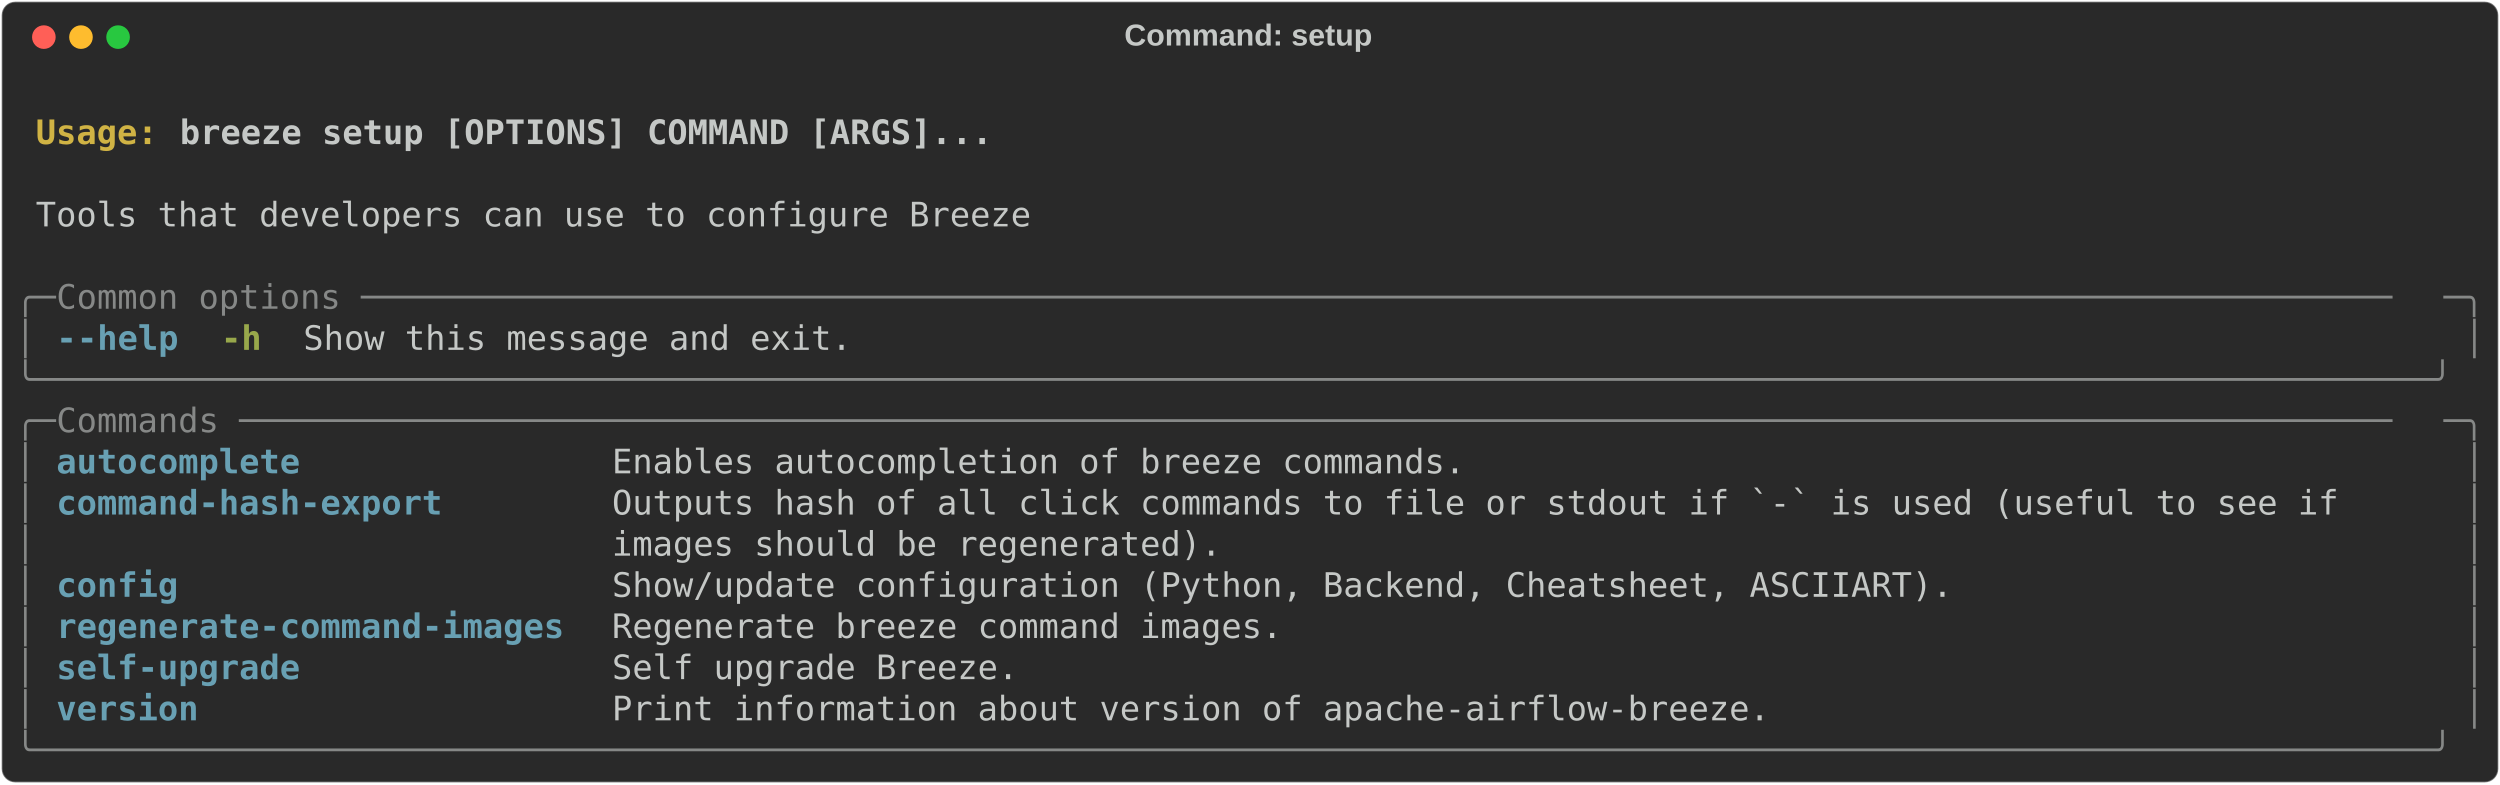
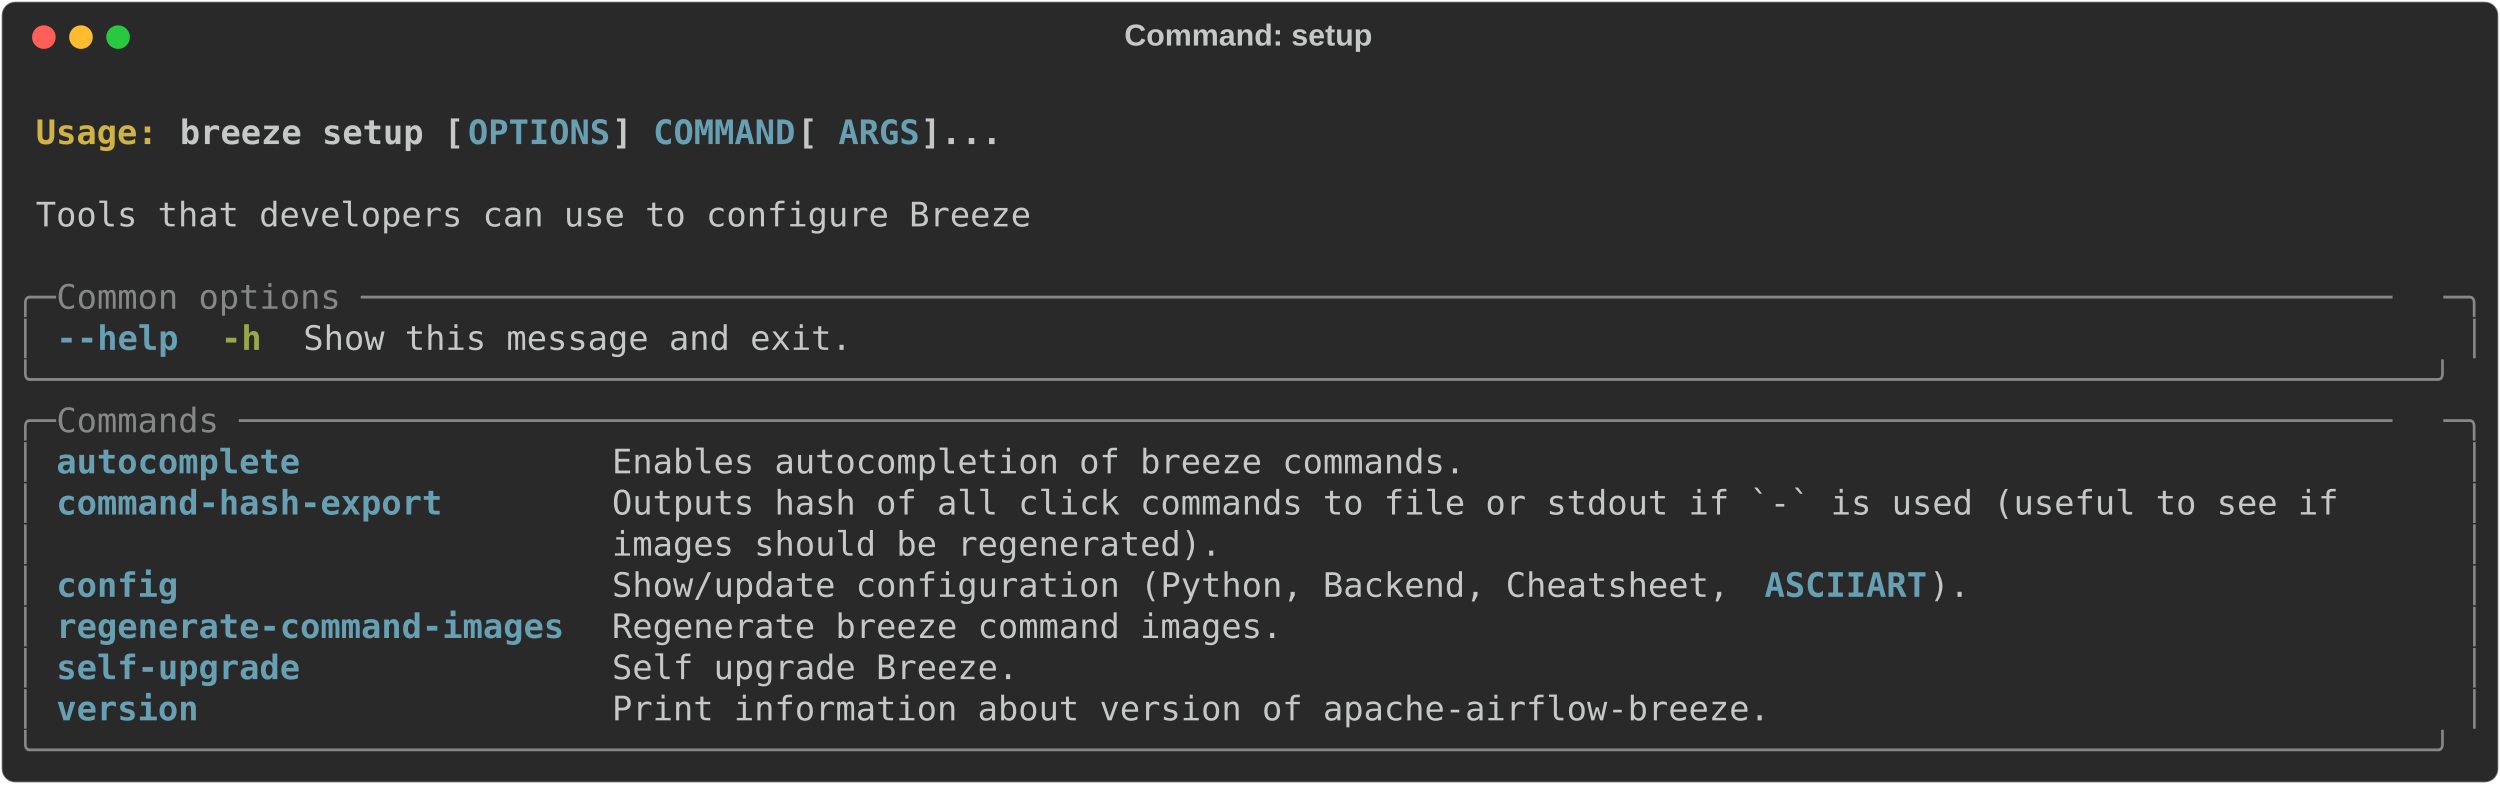
<svg xmlns="http://www.w3.org/2000/svg" class="rich-terminal" viewBox="0 0 1482 464.8">
  <style>

    @font-face {
        font-family: "Fira Code";
        src: local("FiraCode-Regular"),
                url("https://cdnjs.cloudflare.com/ajax/libs/firacode/6.2.0/woff2/FiraCode-Regular.woff2") format("woff2"),
                url("https://cdnjs.cloudflare.com/ajax/libs/firacode/6.2.0/woff/FiraCode-Regular.woff") format("woff");
        font-style: normal;
        font-weight: 400;
    }
    @font-face {
        font-family: "Fira Code";
        src: local("FiraCode-Bold"),
                url("https://cdnjs.cloudflare.com/ajax/libs/firacode/6.2.0/woff2/FiraCode-Bold.woff2") format("woff2"),
                url("https://cdnjs.cloudflare.com/ajax/libs/firacode/6.2.0/woff/FiraCode-Bold.woff") format("woff");
        font-style: bold;
        font-weight: 700;
    }

    .terminal-1927868203-matrix {
        font-family: Fira Code, monospace;
        font-size: 20px;
        line-height: 24.4px;
        font-variant-east-asian: full-width;
    }

    .terminal-1927868203-title {
        font-size: 18px;
        font-weight: bold;
        font-family: arial;
    }

    .terminal-1927868203-r1 { fill: #c5c8c6;font-weight: bold }
.terminal-1927868203-r2 { fill: #c5c8c6 }
.terminal-1927868203-r3 { fill: #d0b344;font-weight: bold }
- .terminal-1927868203-r4 { fill: #868887 }
- .terminal-1927868203-r5 { fill: #68a0b3;font-weight: bold }
+ .terminal-1927868203-r4 { fill: #68a0b3;font-weight: bold }
+ .terminal-1927868203-r5 { fill: #868887 }
.terminal-1927868203-r6 { fill: #98a84b;font-weight: bold }
    </style>
  <defs>
    <clipPath id="terminal-1927868203-clip-terminal">
      <rect x="0" y="0" width="1463.0" height="413.8" />
    </clipPath>
    <clipPath id="terminal-1927868203-line-0">
      <rect x="0" y="1.5" width="1464" height="24.65" />
    </clipPath>
    <clipPath id="terminal-1927868203-line-1">
      <rect x="0" y="25.9" width="1464" height="24.65" />
    </clipPath>
    <clipPath id="terminal-1927868203-line-2">
      <rect x="0" y="50.3" width="1464" height="24.65" />
    </clipPath>
    <clipPath id="terminal-1927868203-line-3">
      <rect x="0" y="74.7" width="1464" height="24.65" />
    </clipPath>
    <clipPath id="terminal-1927868203-line-4">
      <rect x="0" y="99.1" width="1464" height="24.65" />
    </clipPath>
    <clipPath id="terminal-1927868203-line-5">
      <rect x="0" y="123.5" width="1464" height="24.65" />
    </clipPath>
    <clipPath id="terminal-1927868203-line-6">
      <rect x="0" y="147.9" width="1464" height="24.65" />
    </clipPath>
    <clipPath id="terminal-1927868203-line-7">
      <rect x="0" y="172.3" width="1464" height="24.65" />
    </clipPath>
    <clipPath id="terminal-1927868203-line-8">
      <rect x="0" y="196.7" width="1464" height="24.65" />
    </clipPath>
    <clipPath id="terminal-1927868203-line-9">
      <rect x="0" y="221.1" width="1464" height="24.65" />
    </clipPath>
    <clipPath id="terminal-1927868203-line-10">
      <rect x="0" y="245.5" width="1464" height="24.65" />
    </clipPath>
    <clipPath id="terminal-1927868203-line-11">
      <rect x="0" y="269.9" width="1464" height="24.65" />
    </clipPath>
    <clipPath id="terminal-1927868203-line-12">
      <rect x="0" y="294.3" width="1464" height="24.65" />
    </clipPath>
    <clipPath id="terminal-1927868203-line-13">
      <rect x="0" y="318.7" width="1464" height="24.65" />
    </clipPath>
    <clipPath id="terminal-1927868203-line-14">
      <rect x="0" y="343.1" width="1464" height="24.65" />
    </clipPath>
    <clipPath id="terminal-1927868203-line-15">
      <rect x="0" y="367.5" width="1464" height="24.65" />
    </clipPath>
  </defs>
  <rect fill="#292929" stroke="rgba(255,255,255,0.35)" stroke-width="1" x="1" y="1" width="1480" height="462.8" rx="8" />
  <text class="terminal-1927868203-title" fill="#c5c8c6" text-anchor="middle" x="740" y="27">Command: setup</text>
  <g transform="translate(26,22)">
    <circle cx="0" cy="0" r="7" fill="#ff5f57" />
    <circle cx="22" cy="0" r="7" fill="#febc2e" />
    <circle cx="44" cy="0" r="7" fill="#28c840" />
  </g>
  <g transform="translate(9, 41)" clip-path="url(#terminal-1927868203-clip-terminal)">
    <g class="terminal-1927868203-matrix">
      <text class="terminal-1927868203-r2" x="1464" y="20" textLength="12.2" clip-path="url(#terminal-1927868203-line-0)">
</text>
      <text class="terminal-1927868203-r3" x="12.2" y="44.4" textLength="85.4" clip-path="url(#terminal-1927868203-line-1)">Usage: </text>
-       <text class="terminal-1927868203-r1" x="97.6" y="44.4" textLength="488" clip-path="url(#terminal-1927868203-line-1)">breeze setup [OPTIONS] COMMAND [ARGS]...</text>
+       <text class="terminal-1927868203-r1" x="97.6" y="44.4" textLength="170.8" clip-path="url(#terminal-1927868203-line-1)">breeze setup [</text>
+       <text class="terminal-1927868203-r4" x="268.4" y="44.4" textLength="85.4" clip-path="url(#terminal-1927868203-line-1)">OPTIONS</text>
+       <text class="terminal-1927868203-r1" x="353.8" y="44.4" textLength="24.4" clip-path="url(#terminal-1927868203-line-1)">] </text>
+       <text class="terminal-1927868203-r4" x="378.2" y="44.4" textLength="85.4" clip-path="url(#terminal-1927868203-line-1)">COMMAND</text>
+       <text class="terminal-1927868203-r1" x="463.6" y="44.4" textLength="24.4" clip-path="url(#terminal-1927868203-line-1)"> [</text>
+       <text class="terminal-1927868203-r4" x="488" y="44.4" textLength="48.8" clip-path="url(#terminal-1927868203-line-1)">ARGS</text>
+       <text class="terminal-1927868203-r1" x="536.8" y="44.4" textLength="48.8" clip-path="url(#terminal-1927868203-line-1)">]...</text>
      <text class="terminal-1927868203-r2" x="1464" y="44.4" textLength="12.2" clip-path="url(#terminal-1927868203-line-1)">
</text>
      <text class="terminal-1927868203-r2" x="1464" y="68.8" textLength="12.2" clip-path="url(#terminal-1927868203-line-2)">
</text>
      <text class="terminal-1927868203-r2" x="12.2" y="93.2" textLength="597.8" clip-path="url(#terminal-1927868203-line-3)">Tools that developers can use to configure Breeze</text>
      <text class="terminal-1927868203-r2" x="1464" y="93.2" textLength="12.2" clip-path="url(#terminal-1927868203-line-3)">
</text>
      <text class="terminal-1927868203-r2" x="1464" y="117.6" textLength="12.2" clip-path="url(#terminal-1927868203-line-4)">
</text>
-       <text class="terminal-1927868203-r4" x="0" y="142" textLength="24.4" clip-path="url(#terminal-1927868203-line-5)">╭─</text>
-       <text class="terminal-1927868203-r4" x="24.4" y="142" textLength="1415.2" clip-path="url(#terminal-1927868203-line-5)"> Common options ────────────────────────────────────────────────────────────────────────────────────────────────────</text>
-       <text class="terminal-1927868203-r4" x="1439.6" y="142" textLength="24.4" clip-path="url(#terminal-1927868203-line-5)">─╮</text>
+       <text class="terminal-1927868203-r5" x="0" y="142" textLength="24.4" clip-path="url(#terminal-1927868203-line-5)">╭─</text>
+       <text class="terminal-1927868203-r5" x="24.4" y="142" textLength="1415.2" clip-path="url(#terminal-1927868203-line-5)"> Common options ────────────────────────────────────────────────────────────────────────────────────────────────────</text>
+       <text class="terminal-1927868203-r5" x="1439.6" y="142" textLength="24.4" clip-path="url(#terminal-1927868203-line-5)">─╮</text>
      <text class="terminal-1927868203-r2" x="1464" y="142" textLength="12.2" clip-path="url(#terminal-1927868203-line-5)">
</text>
-       <text class="terminal-1927868203-r4" x="0" y="166.4" textLength="12.2" clip-path="url(#terminal-1927868203-line-6)">│</text>
-       <text class="terminal-1927868203-r5" x="24.4" y="166.4" textLength="12.2" clip-path="url(#terminal-1927868203-line-6)">-</text>
-       <text class="terminal-1927868203-r5" x="36.6" y="166.4" textLength="61" clip-path="url(#terminal-1927868203-line-6)">-help</text>
+       <text class="terminal-1927868203-r5" x="0" y="166.4" textLength="12.2" clip-path="url(#terminal-1927868203-line-6)">│</text>
+       <text class="terminal-1927868203-r4" x="24.4" y="166.4" textLength="12.2" clip-path="url(#terminal-1927868203-line-6)">-</text>
+       <text class="terminal-1927868203-r4" x="36.6" y="166.4" textLength="61" clip-path="url(#terminal-1927868203-line-6)">-help</text>
      <text class="terminal-1927868203-r6" x="122" y="166.4" textLength="24.4" clip-path="url(#terminal-1927868203-line-6)">-h</text>
      <text class="terminal-1927868203-r2" x="170.8" y="166.4" textLength="329.4" clip-path="url(#terminal-1927868203-line-6)">Show this message and exit.</text>
-       <text class="terminal-1927868203-r4" x="1451.8" y="166.4" textLength="12.2" clip-path="url(#terminal-1927868203-line-6)">│</text>
+       <text class="terminal-1927868203-r5" x="1451.8" y="166.4" textLength="12.2" clip-path="url(#terminal-1927868203-line-6)">│</text>
      <text class="terminal-1927868203-r2" x="1464" y="166.4" textLength="12.2" clip-path="url(#terminal-1927868203-line-6)">
</text>
-       <text class="terminal-1927868203-r4" x="0" y="190.8" textLength="1464" clip-path="url(#terminal-1927868203-line-7)">╰──────────────────────────────────────────────────────────────────────────────────────────────────────────────────────╯</text>
+       <text class="terminal-1927868203-r5" x="0" y="190.8" textLength="1464" clip-path="url(#terminal-1927868203-line-7)">╰──────────────────────────────────────────────────────────────────────────────────────────────────────────────────────╯</text>
      <text class="terminal-1927868203-r2" x="1464" y="190.8" textLength="12.2" clip-path="url(#terminal-1927868203-line-7)">
</text>
-       <text class="terminal-1927868203-r4" x="0" y="215.2" textLength="24.4" clip-path="url(#terminal-1927868203-line-8)">╭─</text>
-       <text class="terminal-1927868203-r4" x="24.4" y="215.2" textLength="1415.2" clip-path="url(#terminal-1927868203-line-8)"> Commands ──────────────────────────────────────────────────────────────────────────────────────────────────────────</text>
-       <text class="terminal-1927868203-r4" x="1439.6" y="215.2" textLength="24.4" clip-path="url(#terminal-1927868203-line-8)">─╮</text>
+       <text class="terminal-1927868203-r5" x="0" y="215.2" textLength="24.4" clip-path="url(#terminal-1927868203-line-8)">╭─</text>
+       <text class="terminal-1927868203-r5" x="24.4" y="215.2" textLength="1415.2" clip-path="url(#terminal-1927868203-line-8)"> Commands ──────────────────────────────────────────────────────────────────────────────────────────────────────────</text>
+       <text class="terminal-1927868203-r5" x="1439.6" y="215.2" textLength="24.4" clip-path="url(#terminal-1927868203-line-8)">─╮</text>
      <text class="terminal-1927868203-r2" x="1464" y="215.2" textLength="12.2" clip-path="url(#terminal-1927868203-line-8)">
</text>
-       <text class="terminal-1927868203-r4" x="0" y="239.6" textLength="12.2" clip-path="url(#terminal-1927868203-line-9)">│</text>
-       <text class="terminal-1927868203-r5" x="24.4" y="239.6" textLength="305" clip-path="url(#terminal-1927868203-line-9)">autocomplete             </text>
+       <text class="terminal-1927868203-r5" x="0" y="239.6" textLength="12.2" clip-path="url(#terminal-1927868203-line-9)">│</text>
+       <text class="terminal-1927868203-r4" x="24.4" y="239.6" textLength="305" clip-path="url(#terminal-1927868203-line-9)">autocomplete             </text>
      <text class="terminal-1927868203-r2" x="353.8" y="239.6" textLength="1085.8" clip-path="url(#terminal-1927868203-line-9)">Enables autocompletion of breeze commands.                                               </text>
-       <text class="terminal-1927868203-r4" x="1451.8" y="239.6" textLength="12.2" clip-path="url(#terminal-1927868203-line-9)">│</text>
+       <text class="terminal-1927868203-r5" x="1451.8" y="239.6" textLength="12.2" clip-path="url(#terminal-1927868203-line-9)">│</text>
      <text class="terminal-1927868203-r2" x="1464" y="239.6" textLength="12.2" clip-path="url(#terminal-1927868203-line-9)">
</text>
-       <text class="terminal-1927868203-r4" x="0" y="264" textLength="12.2" clip-path="url(#terminal-1927868203-line-10)">│</text>
-       <text class="terminal-1927868203-r5" x="24.4" y="264" textLength="305" clip-path="url(#terminal-1927868203-line-10)">command-hash-export      </text>
+       <text class="terminal-1927868203-r5" x="0" y="264" textLength="12.2" clip-path="url(#terminal-1927868203-line-10)">│</text>
+       <text class="terminal-1927868203-r4" x="24.4" y="264" textLength="305" clip-path="url(#terminal-1927868203-line-10)">command-hash-export      </text>
      <text class="terminal-1927868203-r2" x="353.8" y="264" textLength="1085.8" clip-path="url(#terminal-1927868203-line-10)">Outputs hash of all click commands to file or stdout if `-` is used (useful to see if    </text>
-       <text class="terminal-1927868203-r4" x="1451.8" y="264" textLength="12.2" clip-path="url(#terminal-1927868203-line-10)">│</text>
+       <text class="terminal-1927868203-r5" x="1451.8" y="264" textLength="12.2" clip-path="url(#terminal-1927868203-line-10)">│</text>
      <text class="terminal-1927868203-r2" x="1464" y="264" textLength="12.2" clip-path="url(#terminal-1927868203-line-10)">
</text>
-       <text class="terminal-1927868203-r4" x="0" y="288.4" textLength="12.2" clip-path="url(#terminal-1927868203-line-11)">│</text>
+       <text class="terminal-1927868203-r5" x="0" y="288.4" textLength="12.2" clip-path="url(#terminal-1927868203-line-11)">│</text>
      <text class="terminal-1927868203-r2" x="353.8" y="288.4" textLength="1085.8" clip-path="url(#terminal-1927868203-line-11)">images should be regenerated).                                                           </text>
-       <text class="terminal-1927868203-r4" x="1451.8" y="288.4" textLength="12.2" clip-path="url(#terminal-1927868203-line-11)">│</text>
+       <text class="terminal-1927868203-r5" x="1451.8" y="288.4" textLength="12.2" clip-path="url(#terminal-1927868203-line-11)">│</text>
      <text class="terminal-1927868203-r2" x="1464" y="288.4" textLength="12.2" clip-path="url(#terminal-1927868203-line-11)">
</text>
-       <text class="terminal-1927868203-r4" x="0" y="312.8" textLength="12.2" clip-path="url(#terminal-1927868203-line-12)">│</text>
-       <text class="terminal-1927868203-r5" x="24.4" y="312.8" textLength="305" clip-path="url(#terminal-1927868203-line-12)">config                   </text>
-       <text class="terminal-1927868203-r2" x="353.8" y="312.8" textLength="1085.8" clip-path="url(#terminal-1927868203-line-12)">Show/update configuration (Python, Backend, Cheatsheet, ASCIIART).                       </text>
-       <text class="terminal-1927868203-r4" x="1451.8" y="312.8" textLength="12.2" clip-path="url(#terminal-1927868203-line-12)">│</text>
+       <text class="terminal-1927868203-r5" x="0" y="312.8" textLength="12.2" clip-path="url(#terminal-1927868203-line-12)">│</text>
+       <text class="terminal-1927868203-r4" x="24.4" y="312.8" textLength="305" clip-path="url(#terminal-1927868203-line-12)">config                   </text>
+       <text class="terminal-1927868203-r2" x="353.8" y="312.8" textLength="683.2" clip-path="url(#terminal-1927868203-line-12)">Show/update configuration (Python, Backend, Cheatsheet, </text>
+       <text class="terminal-1927868203-r4" x="1037" y="312.8" textLength="97.6" clip-path="url(#terminal-1927868203-line-12)">ASCIIART</text>
+       <text class="terminal-1927868203-r2" x="1134.6" y="312.8" textLength="305" clip-path="url(#terminal-1927868203-line-12)">).                       </text>
+       <text class="terminal-1927868203-r5" x="1451.8" y="312.8" textLength="12.2" clip-path="url(#terminal-1927868203-line-12)">│</text>
      <text class="terminal-1927868203-r2" x="1464" y="312.8" textLength="12.2" clip-path="url(#terminal-1927868203-line-12)">
</text>
-       <text class="terminal-1927868203-r4" x="0" y="337.2" textLength="12.2" clip-path="url(#terminal-1927868203-line-13)">│</text>
-       <text class="terminal-1927868203-r5" x="24.4" y="337.2" textLength="305" clip-path="url(#terminal-1927868203-line-13)">regenerate-command-images</text>
+       <text class="terminal-1927868203-r5" x="0" y="337.2" textLength="12.2" clip-path="url(#terminal-1927868203-line-13)">│</text>
+       <text class="terminal-1927868203-r4" x="24.4" y="337.2" textLength="305" clip-path="url(#terminal-1927868203-line-13)">regenerate-command-images</text>
      <text class="terminal-1927868203-r2" x="353.8" y="337.2" textLength="1085.8" clip-path="url(#terminal-1927868203-line-13)">Regenerate breeze command images.                                                        </text>
-       <text class="terminal-1927868203-r4" x="1451.8" y="337.2" textLength="12.2" clip-path="url(#terminal-1927868203-line-13)">│</text>
+       <text class="terminal-1927868203-r5" x="1451.8" y="337.2" textLength="12.2" clip-path="url(#terminal-1927868203-line-13)">│</text>
      <text class="terminal-1927868203-r2" x="1464" y="337.2" textLength="12.2" clip-path="url(#terminal-1927868203-line-13)">
</text>
-       <text class="terminal-1927868203-r4" x="0" y="361.6" textLength="12.2" clip-path="url(#terminal-1927868203-line-14)">│</text>
-       <text class="terminal-1927868203-r5" x="24.4" y="361.6" textLength="305" clip-path="url(#terminal-1927868203-line-14)">self-upgrade             </text>
+       <text class="terminal-1927868203-r5" x="0" y="361.6" textLength="12.2" clip-path="url(#terminal-1927868203-line-14)">│</text>
+       <text class="terminal-1927868203-r4" x="24.4" y="361.6" textLength="305" clip-path="url(#terminal-1927868203-line-14)">self-upgrade             </text>
      <text class="terminal-1927868203-r2" x="353.8" y="361.6" textLength="1085.8" clip-path="url(#terminal-1927868203-line-14)">Self upgrade Breeze.                                                                     </text>
-       <text class="terminal-1927868203-r4" x="1451.8" y="361.6" textLength="12.2" clip-path="url(#terminal-1927868203-line-14)">│</text>
+       <text class="terminal-1927868203-r5" x="1451.8" y="361.6" textLength="12.2" clip-path="url(#terminal-1927868203-line-14)">│</text>
      <text class="terminal-1927868203-r2" x="1464" y="361.6" textLength="12.2" clip-path="url(#terminal-1927868203-line-14)">
</text>
-       <text class="terminal-1927868203-r4" x="0" y="386" textLength="12.2" clip-path="url(#terminal-1927868203-line-15)">│</text>
-       <text class="terminal-1927868203-r5" x="24.4" y="386" textLength="305" clip-path="url(#terminal-1927868203-line-15)">version                  </text>
+       <text class="terminal-1927868203-r5" x="0" y="386" textLength="12.2" clip-path="url(#terminal-1927868203-line-15)">│</text>
+       <text class="terminal-1927868203-r4" x="24.4" y="386" textLength="305" clip-path="url(#terminal-1927868203-line-15)">version                  </text>
      <text class="terminal-1927868203-r2" x="353.8" y="386" textLength="1085.8" clip-path="url(#terminal-1927868203-line-15)">Print information about version of apache-airflow-breeze.                                </text>
-       <text class="terminal-1927868203-r4" x="1451.8" y="386" textLength="12.2" clip-path="url(#terminal-1927868203-line-15)">│</text>
+       <text class="terminal-1927868203-r5" x="1451.8" y="386" textLength="12.2" clip-path="url(#terminal-1927868203-line-15)">│</text>
      <text class="terminal-1927868203-r2" x="1464" y="386" textLength="12.2" clip-path="url(#terminal-1927868203-line-15)">
</text>
-       <text class="terminal-1927868203-r4" x="0" y="410.4" textLength="1464" clip-path="url(#terminal-1927868203-line-16)">╰──────────────────────────────────────────────────────────────────────────────────────────────────────────────────────╯</text>
+       <text class="terminal-1927868203-r5" x="0" y="410.4" textLength="1464" clip-path="url(#terminal-1927868203-line-16)">╰──────────────────────────────────────────────────────────────────────────────────────────────────────────────────────╯</text>
      <text class="terminal-1927868203-r2" x="1464" y="410.4" textLength="12.2" clip-path="url(#terminal-1927868203-line-16)">
</text>
    </g>
  </g>
</svg>
